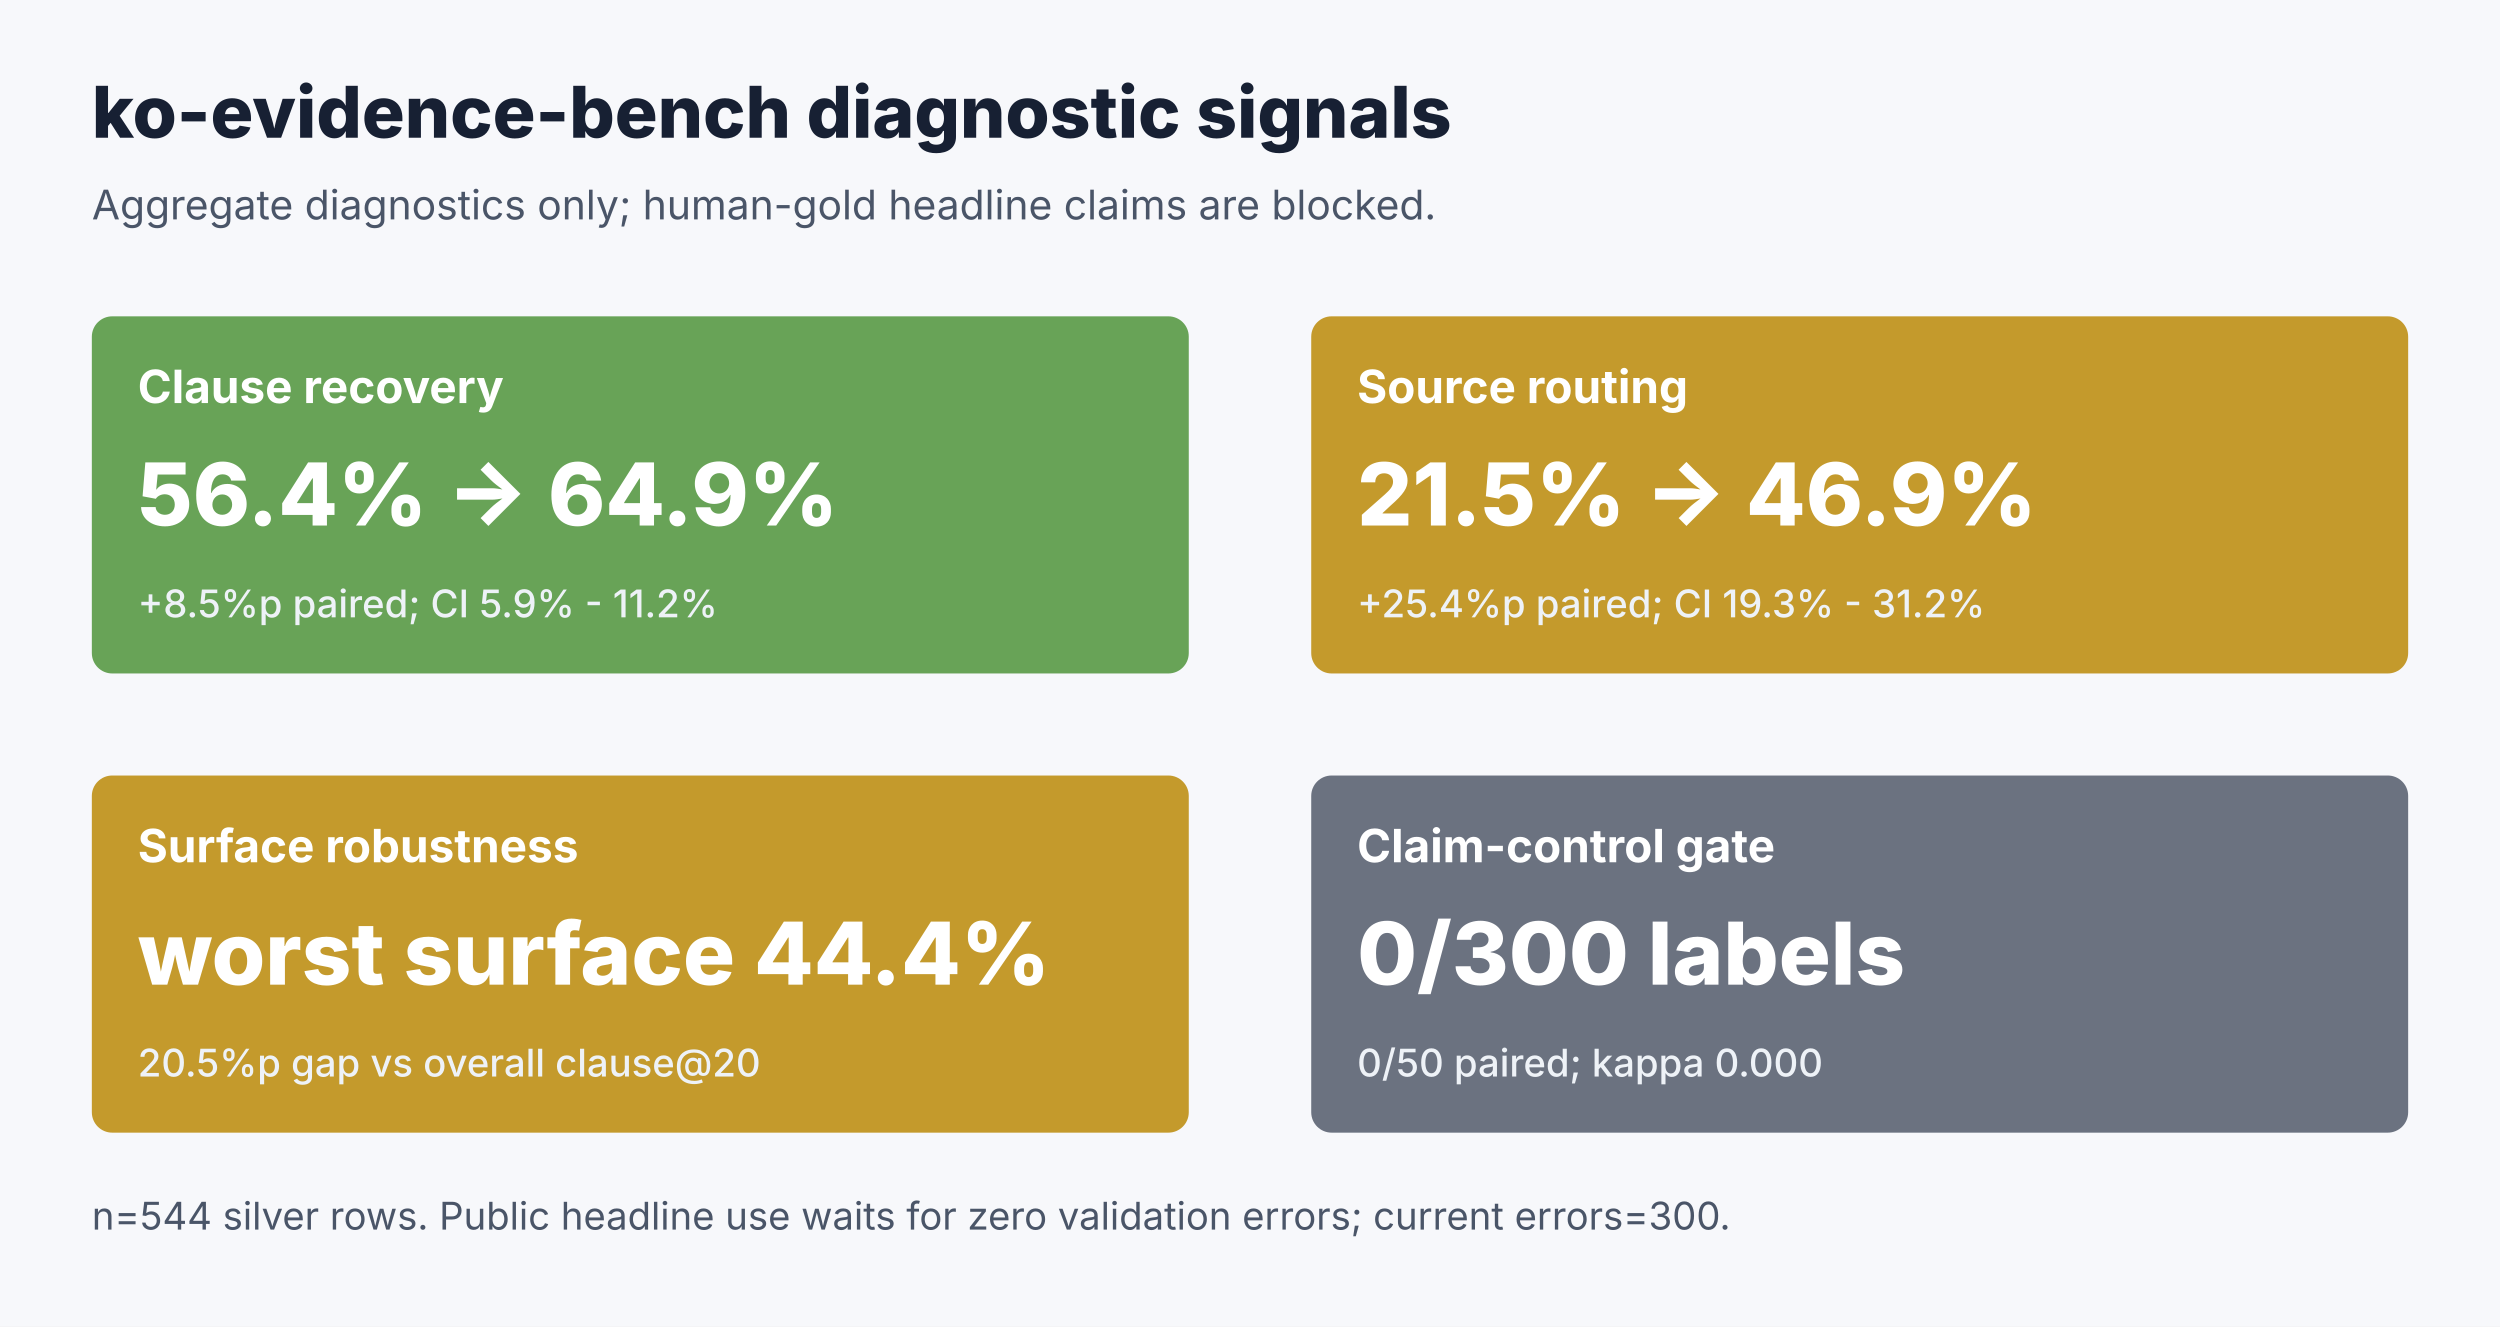
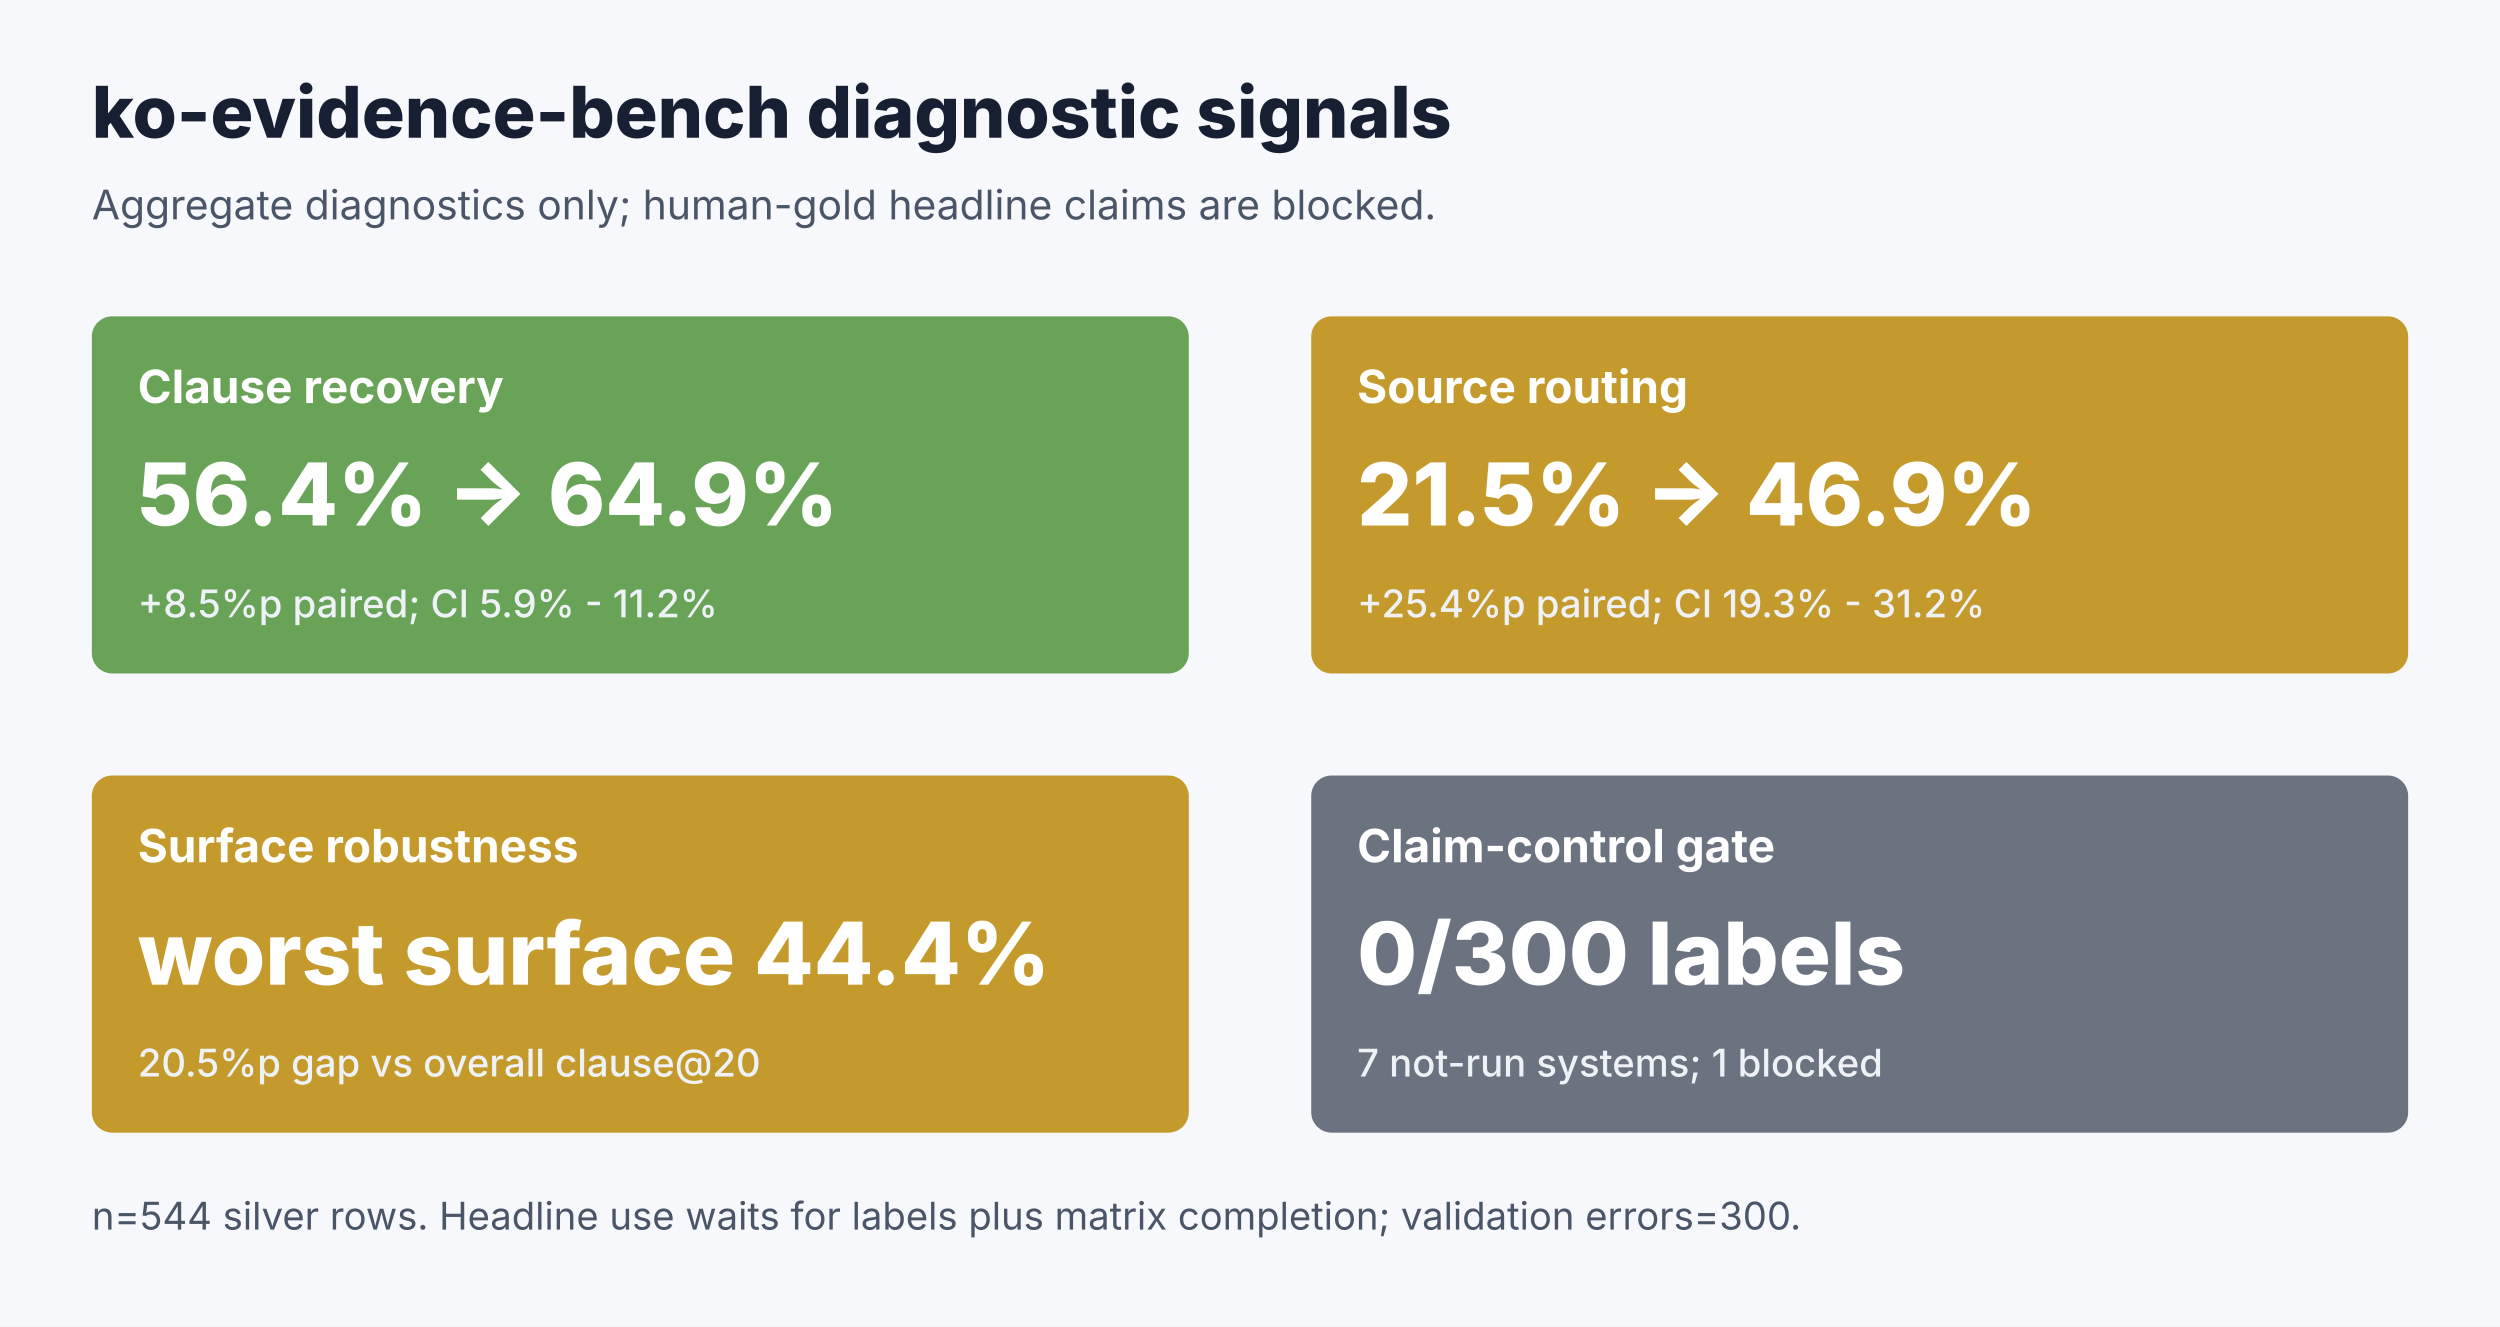
<svg xmlns="http://www.w3.org/2000/svg" width="980" height="520" viewBox="0 0 980 520" role="img" aria-label="Diagnostic signal heatmap">
  <rect width="980" height="520" fill="#f7f8fb" />
  <text x="36" y="54" font-family="Inter, Arial, sans-serif" font-size="28" font-weight="800" fill="#172033">ko-evidence-bench diagnostic signals</text>
  <text x="36" y="86" font-family="Inter, Arial, sans-serif" font-size="16" font-weight="400" fill="#4a5568">Aggregate diagnostics only; human-gold headline claims are blocked.</text>
  <rect x="36" y="124" width="430" height="140" rx="8" fill="#68a357" />
  <text x="54" y="158" font-family="Inter, Arial, sans-serif" font-size="18" font-weight="700" fill="#ffffff">Clause recovery</text>
  <text x="54" y="206" font-family="Inter, Arial, sans-serif" font-size="34" font-weight="800" fill="#ffffff">56.4% -&gt; 64.9%</text>
  <text x="54" y="242" font-family="Inter, Arial, sans-serif" font-size="15" font-weight="500" fill="#eef2f7">+8.5%p paired; CI 5.9% - 11.2%</text>
  <rect x="514" y="124" width="430" height="140" rx="8" fill="#c49a2c" />
  <text x="532" y="158" font-family="Inter, Arial, sans-serif" font-size="18" font-weight="700" fill="#ffffff">Source routing</text>
  <text x="532" y="206" font-family="Inter, Arial, sans-serif" font-size="34" font-weight="800" fill="#ffffff">21.5% -&gt; 46.9%</text>
  <text x="532" y="242" font-family="Inter, Arial, sans-serif" font-size="15" font-weight="500" fill="#eef2f7">+25.4%p paired; CI 19.3% - 31.2%</text>
  <rect x="36" y="304" width="430" height="140" rx="8" fill="#c49a2c" />
  <text x="54" y="338" font-family="Inter, Arial, sans-serif" font-size="18" font-weight="700" fill="#ffffff">Surface robustness</text>
  <text x="54" y="386" font-family="Inter, Arial, sans-serif" font-size="34" font-weight="800" fill="#ffffff">worst surface 44.4%</text>
  <text x="54" y="422" font-family="Inter, Arial, sans-serif" font-size="15" font-weight="500" fill="#eef2f7">20.5%p gap vs overall clause@20</text>
  <rect x="514" y="304" width="430" height="140" rx="8" fill="#6b7280" />
  <text x="532" y="338" font-family="Inter, Arial, sans-serif" font-size="18" font-weight="700" fill="#ffffff">Claim-control gate</text>
  <text x="532" y="386" font-family="Inter, Arial, sans-serif" font-size="34" font-weight="800" fill="#ffffff">0/300 labels</text>
-   <text x="532" y="422" font-family="Inter, Arial, sans-serif" font-size="15" font-weight="500" fill="#eef2f7">0/50 paired; kappa 0.000</text>
-   <text x="36" y="482" font-family="Inter, Arial, sans-serif" font-size="15" font-weight="400" fill="#4a5568">n=544 silver rows. Public headline use waits for zero validation errors; current errors=300.</text>
+   <text x="532" y="422" font-family="Inter, Arial, sans-serif" font-size="15" font-weight="500" fill="#eef2f7">7 not-run systems; 1 blocked</text>
+   <text x="36" y="482" font-family="Inter, Arial, sans-serif" font-size="15" font-weight="400" fill="#4a5568">n=544 silver rows. Headline use waits for labels plus matrix completion; validation errors=300.</text>
</svg>
